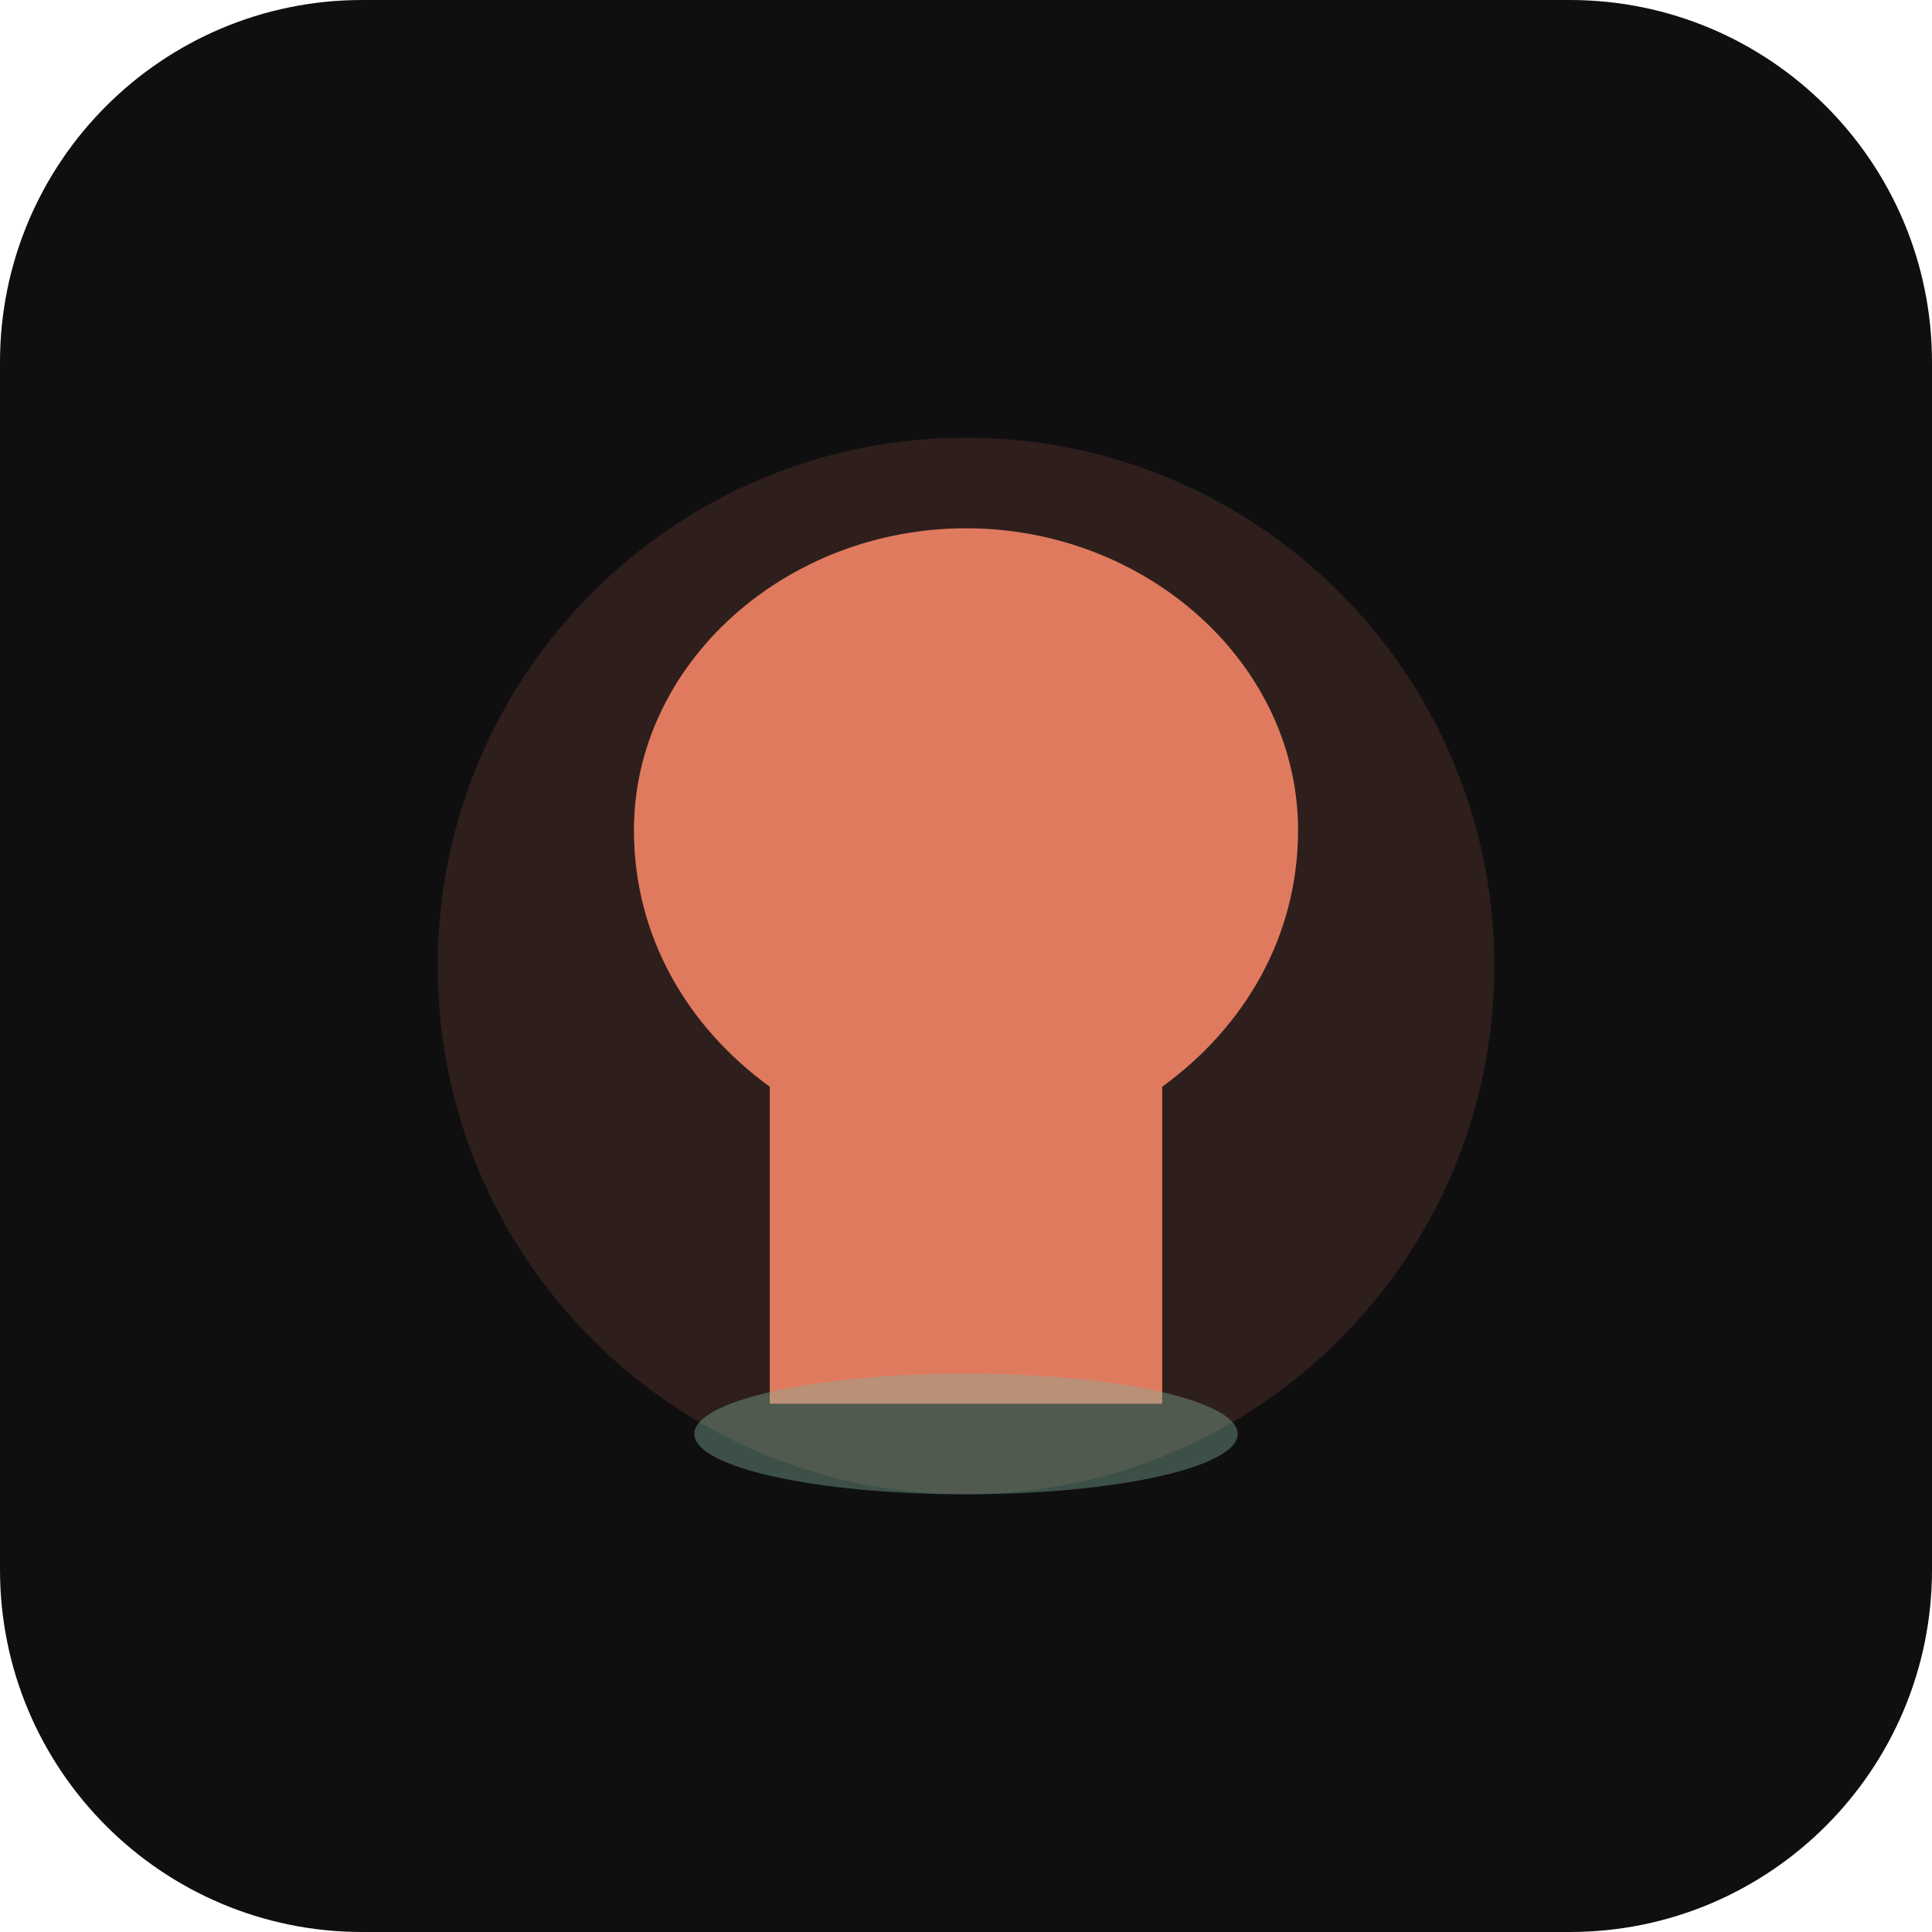
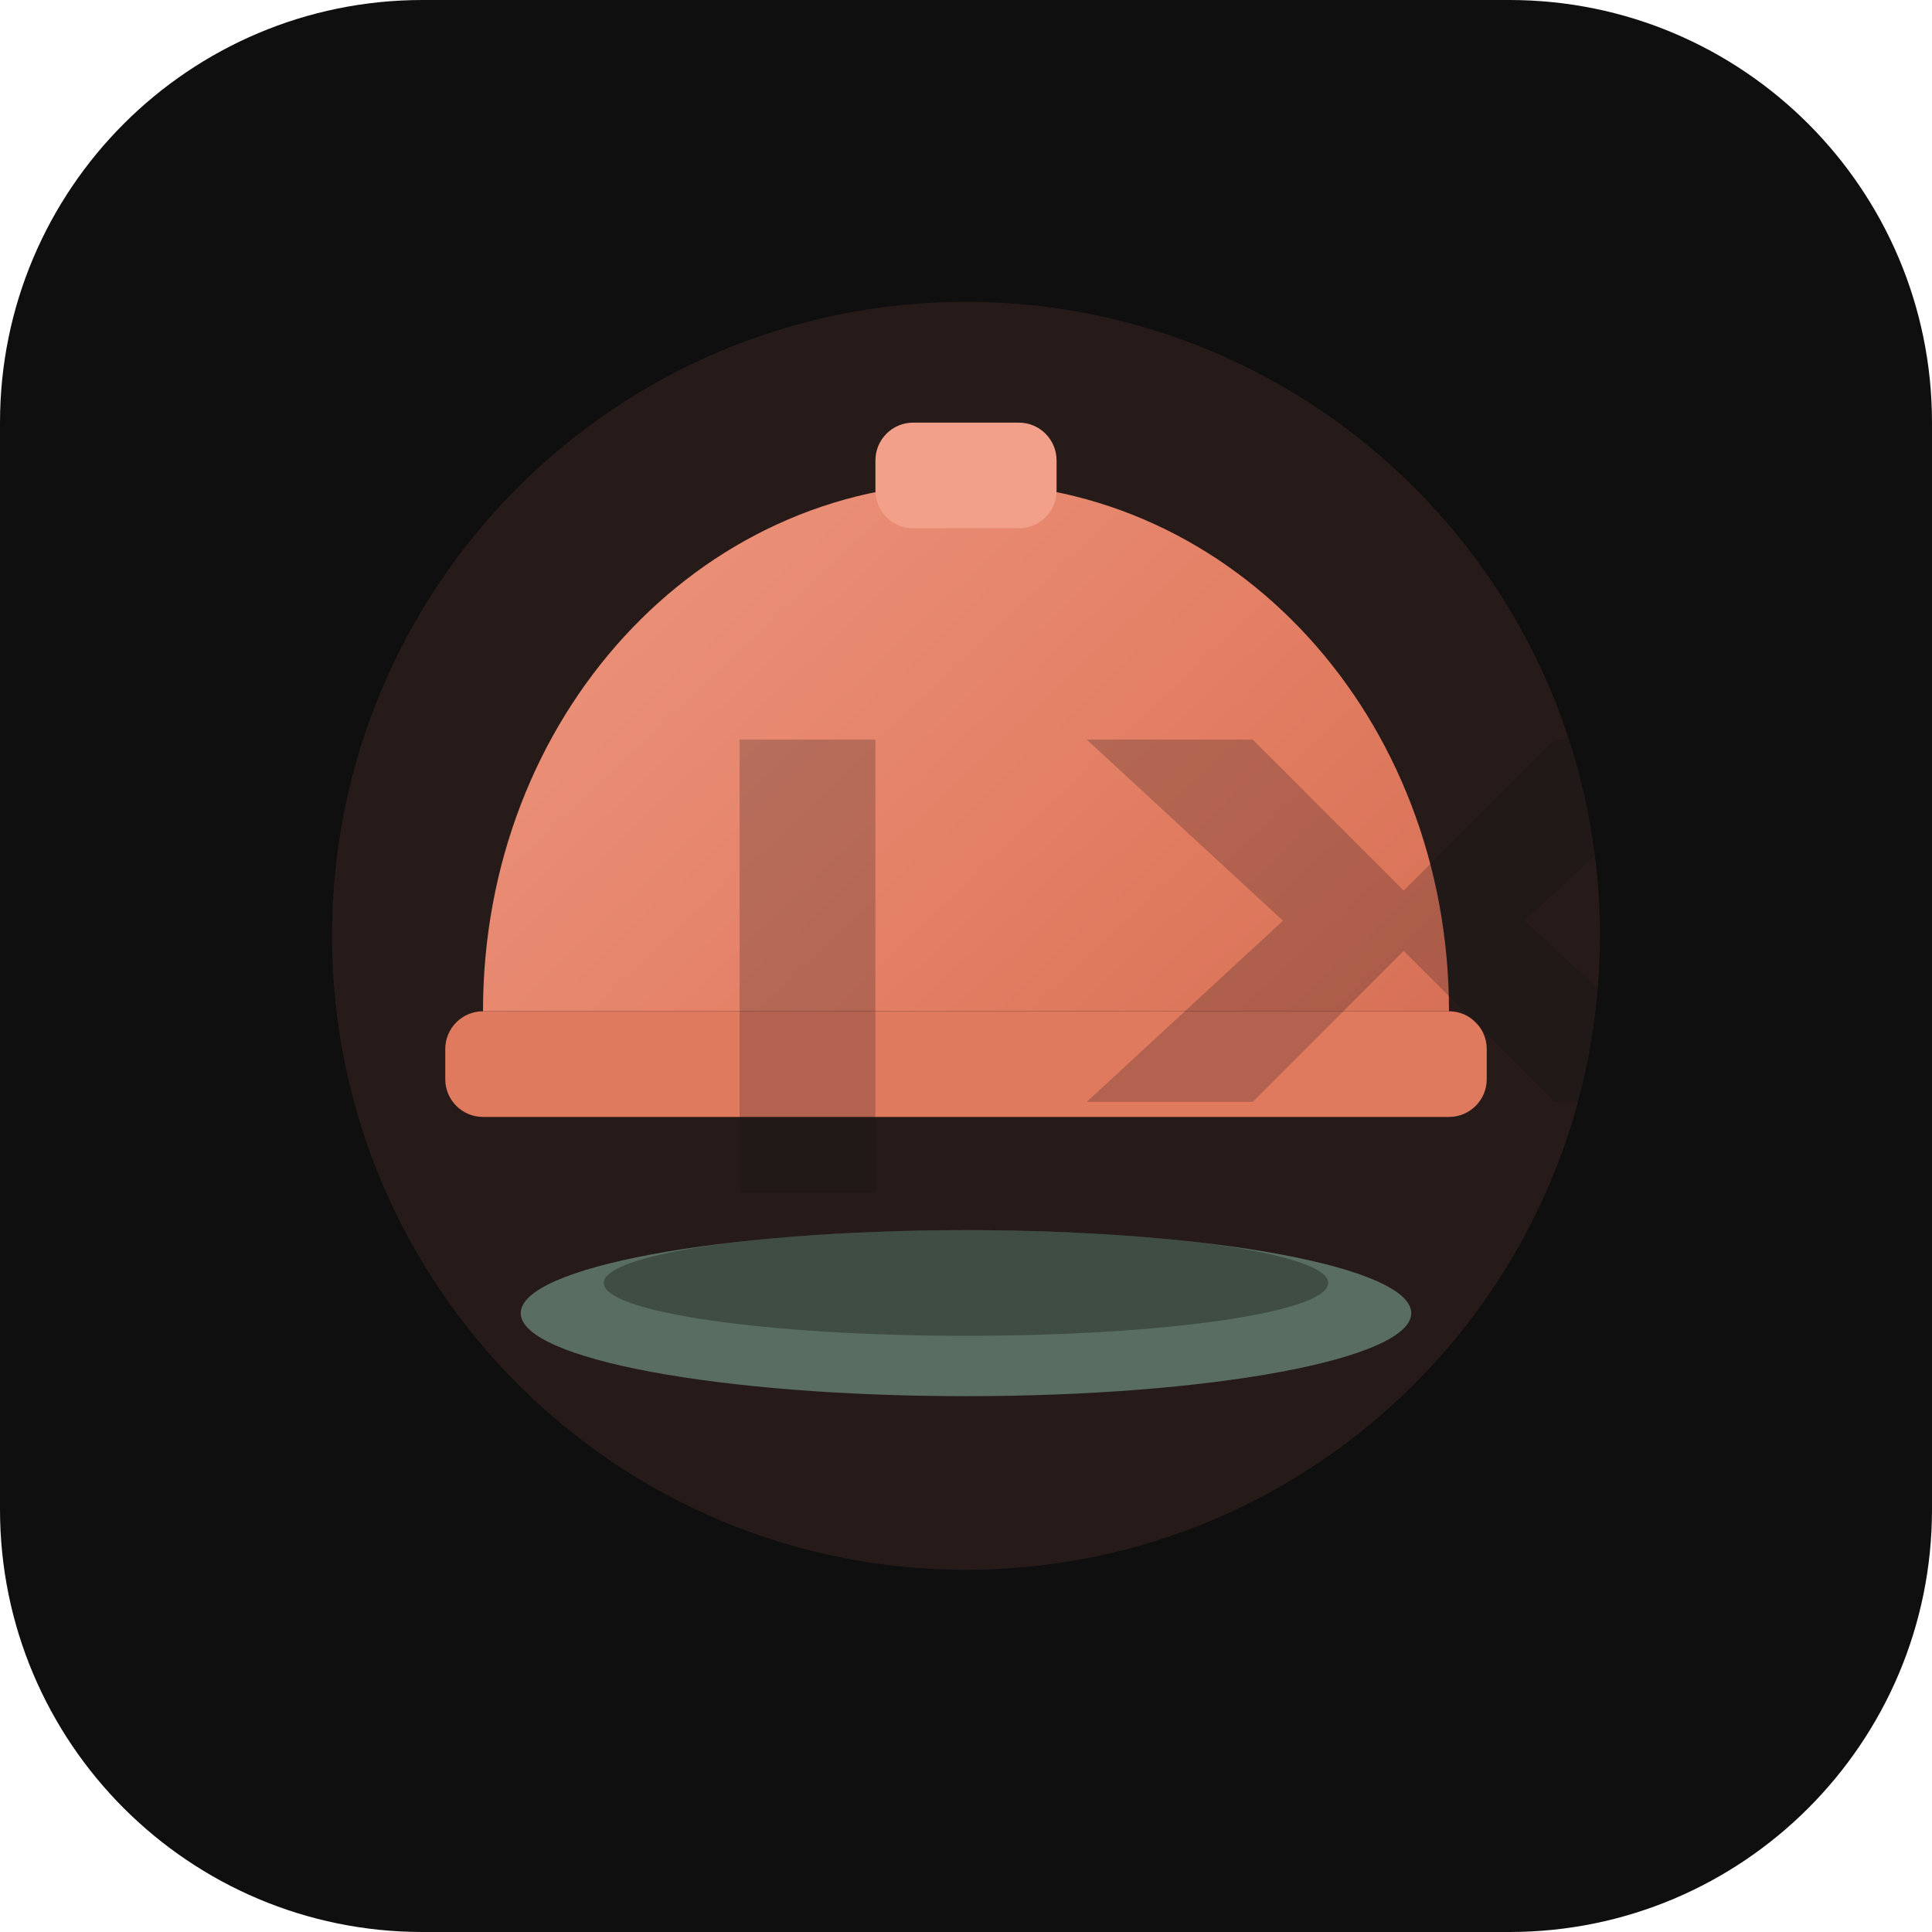
- <svg xmlns="http://www.w3.org/2000/svg" viewBox="0 0 512 512" fill="none">
-   <rect width="512" height="512" rx="96" fill="#0F0F10" />
-   <circle cx="256" cy="256" r="140" fill="#E07A5F" opacity="0.15" />
-   <path d="M256 140c-48 0-88 36-88 80 0 28 14 52 36 68v84h104v-84c22-16 36-40 36-68 0-44-40-80-88-80z" fill="#E07A5F" />
-   <ellipse cx="256" cy="380" rx="72" ry="16" fill="#81B29A" opacity="0.4" />
+ <svg xmlns="http://www.w3.org/2000/svg" viewBox="0 0 512 512" role="img" aria-label="KhayaOS">
+   <defs>
+     <linearGradient id="kFill" x1="80" y1="80" x2="420" y2="440" gradientUnits="userSpaceOnUse">
+       <stop stop-color="#F2A08A" />
+       <stop offset="0.55" stop-color="#E07A5F" />
+       <stop offset="1" stop-color="#C45D45" />
+     </linearGradient>
+   </defs>
+   <rect width="512" height="512" rx="112" fill="#0F0F10" />
+   <circle cx="256" cy="248" r="168" fill="#E07A5F" opacity="0.12" />
+   <path d="M128 268c0-78 57-140 128-140s128 62 128 140H128z" fill="url(#kFill)" />
+   <rect x="118" y="268" width="276" height="28" rx="10" fill="#E07A5F" />
+   <rect x="232" y="112" width="48" height="28" rx="10" fill="#F2A08A" />
+   <ellipse cx="256" cy="348" rx="118" ry="22" fill="#81B29A" opacity="0.55" />
+   <ellipse cx="256" cy="340" rx="96" ry="14" fill="#0F0F10" opacity="0.35" />
+   <path d="M196 196h36v120h-36V196zm92 0 52 48-52 48h44l40-40 40 40h44l-52-48 52-48h-44l-40 40-40-40h-44z" fill="#0F0F10" opacity="0.22" />
</svg>
